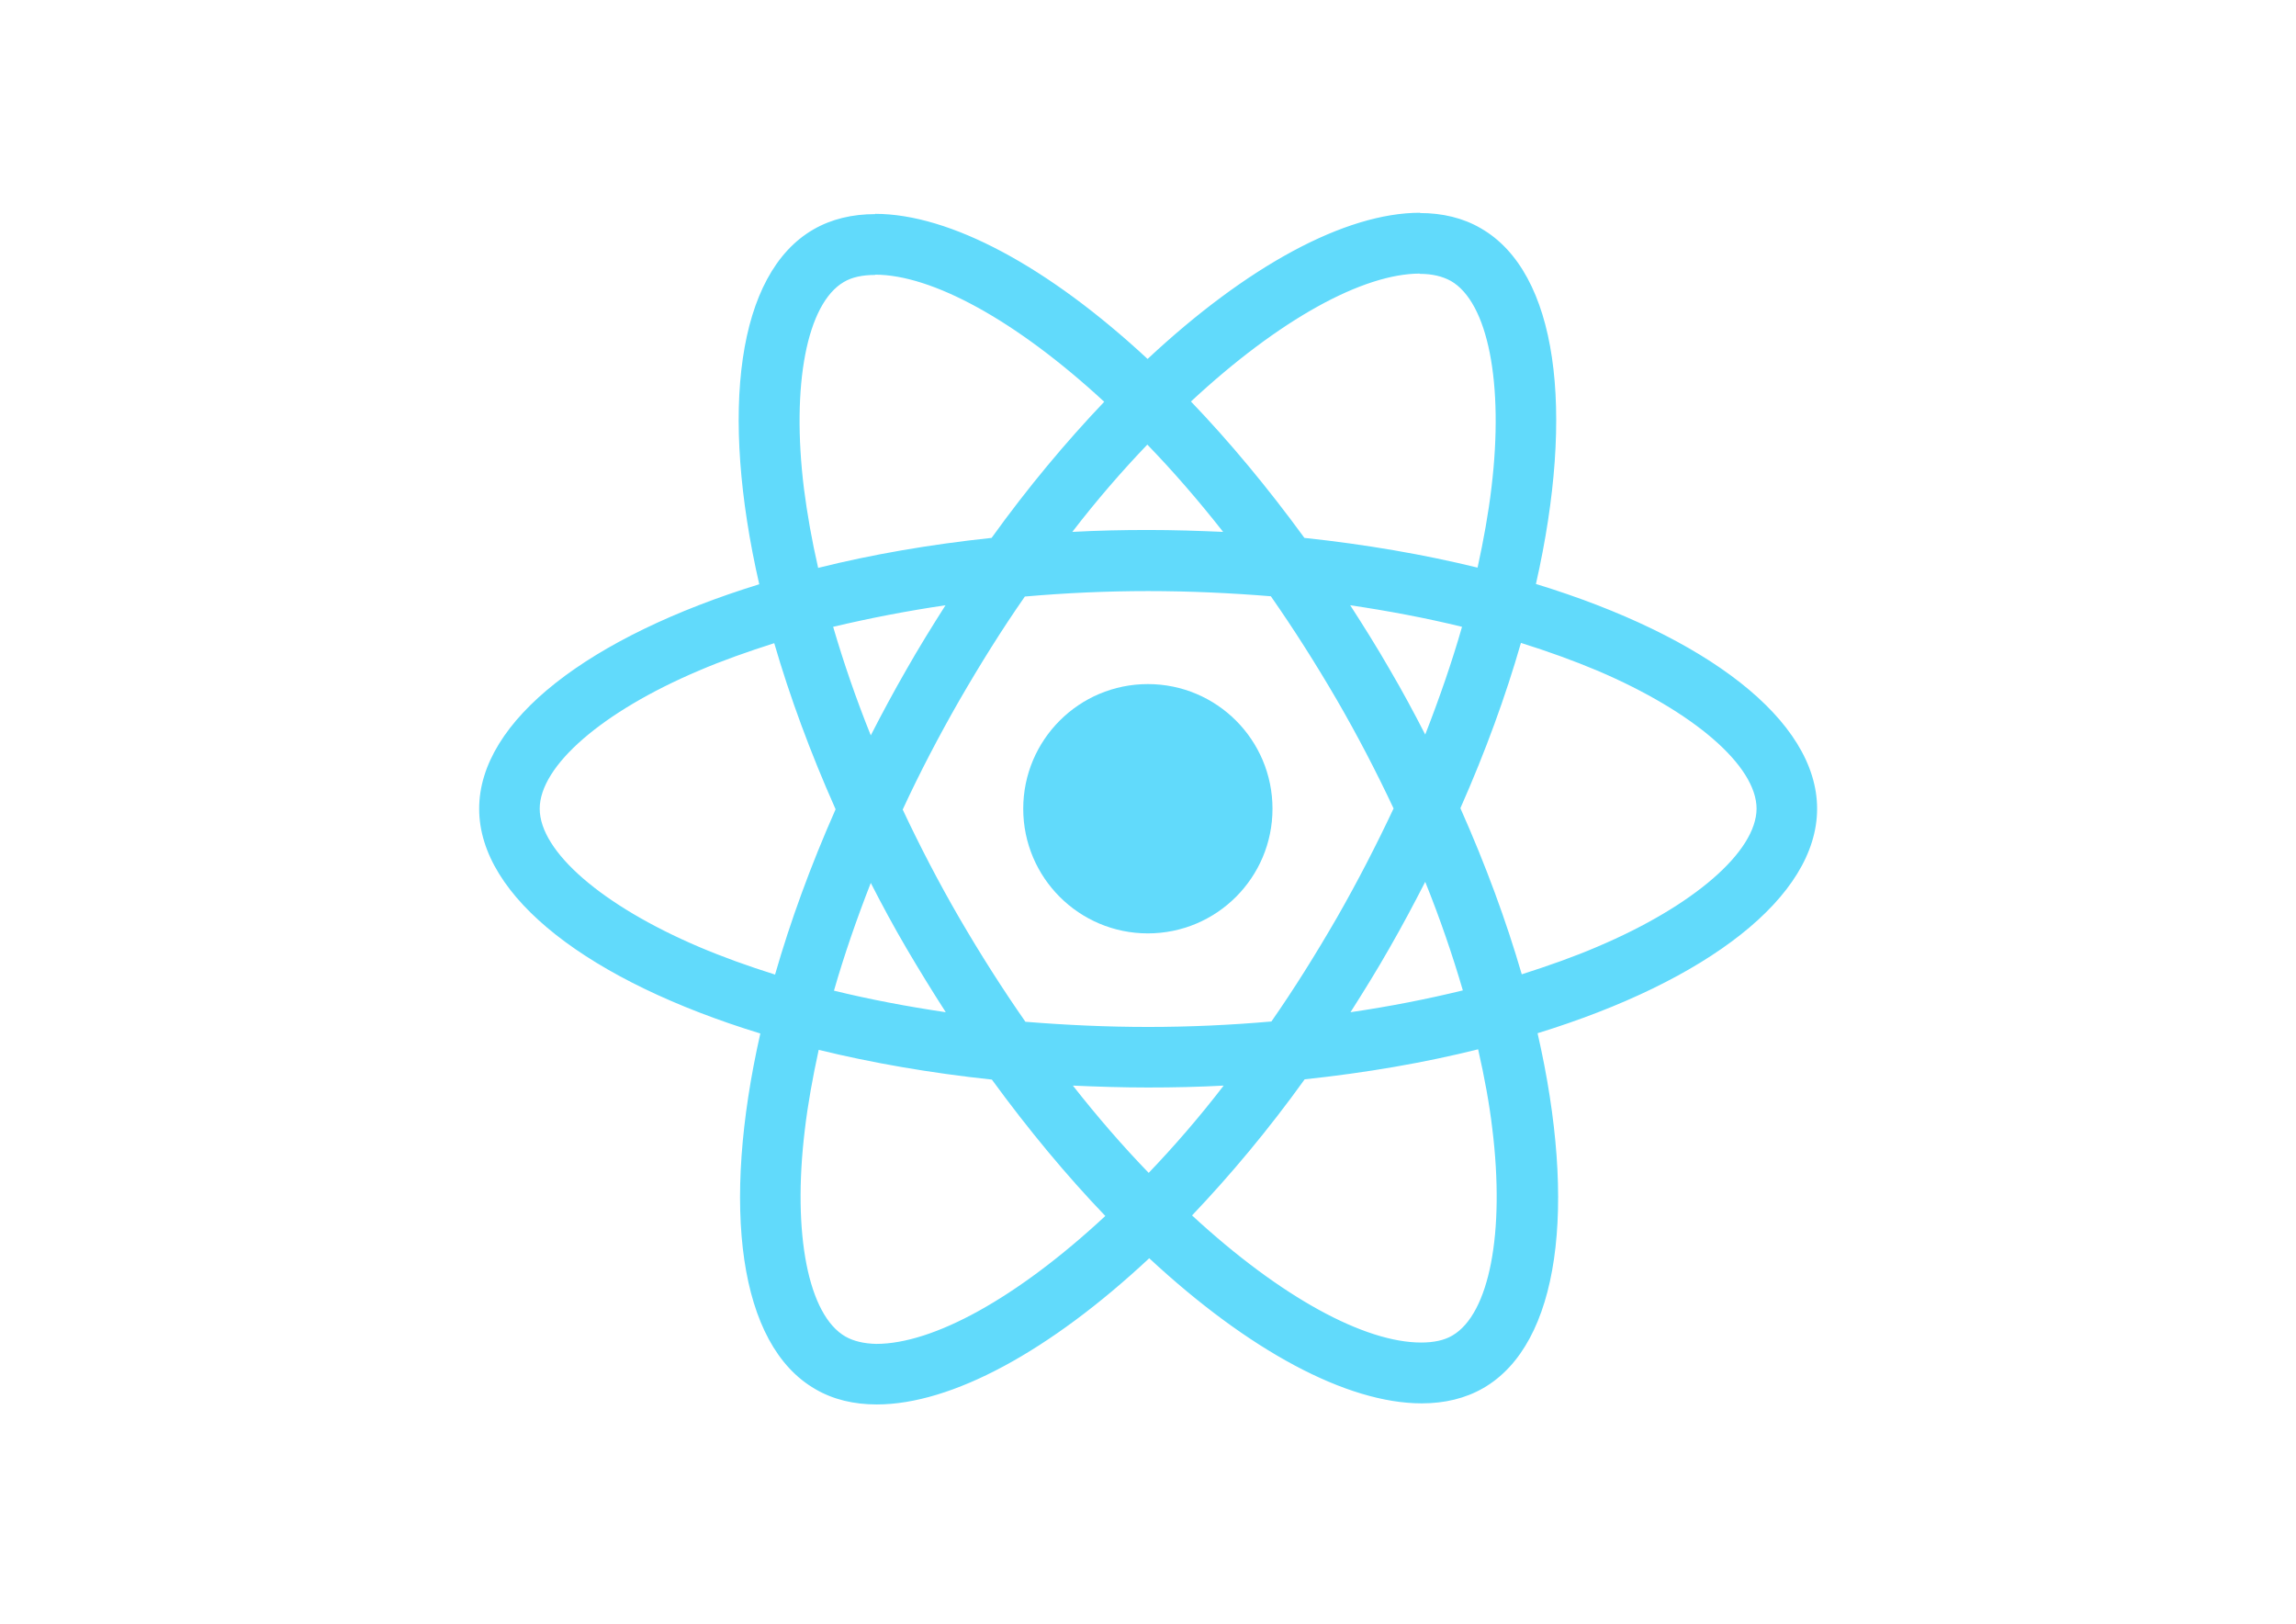
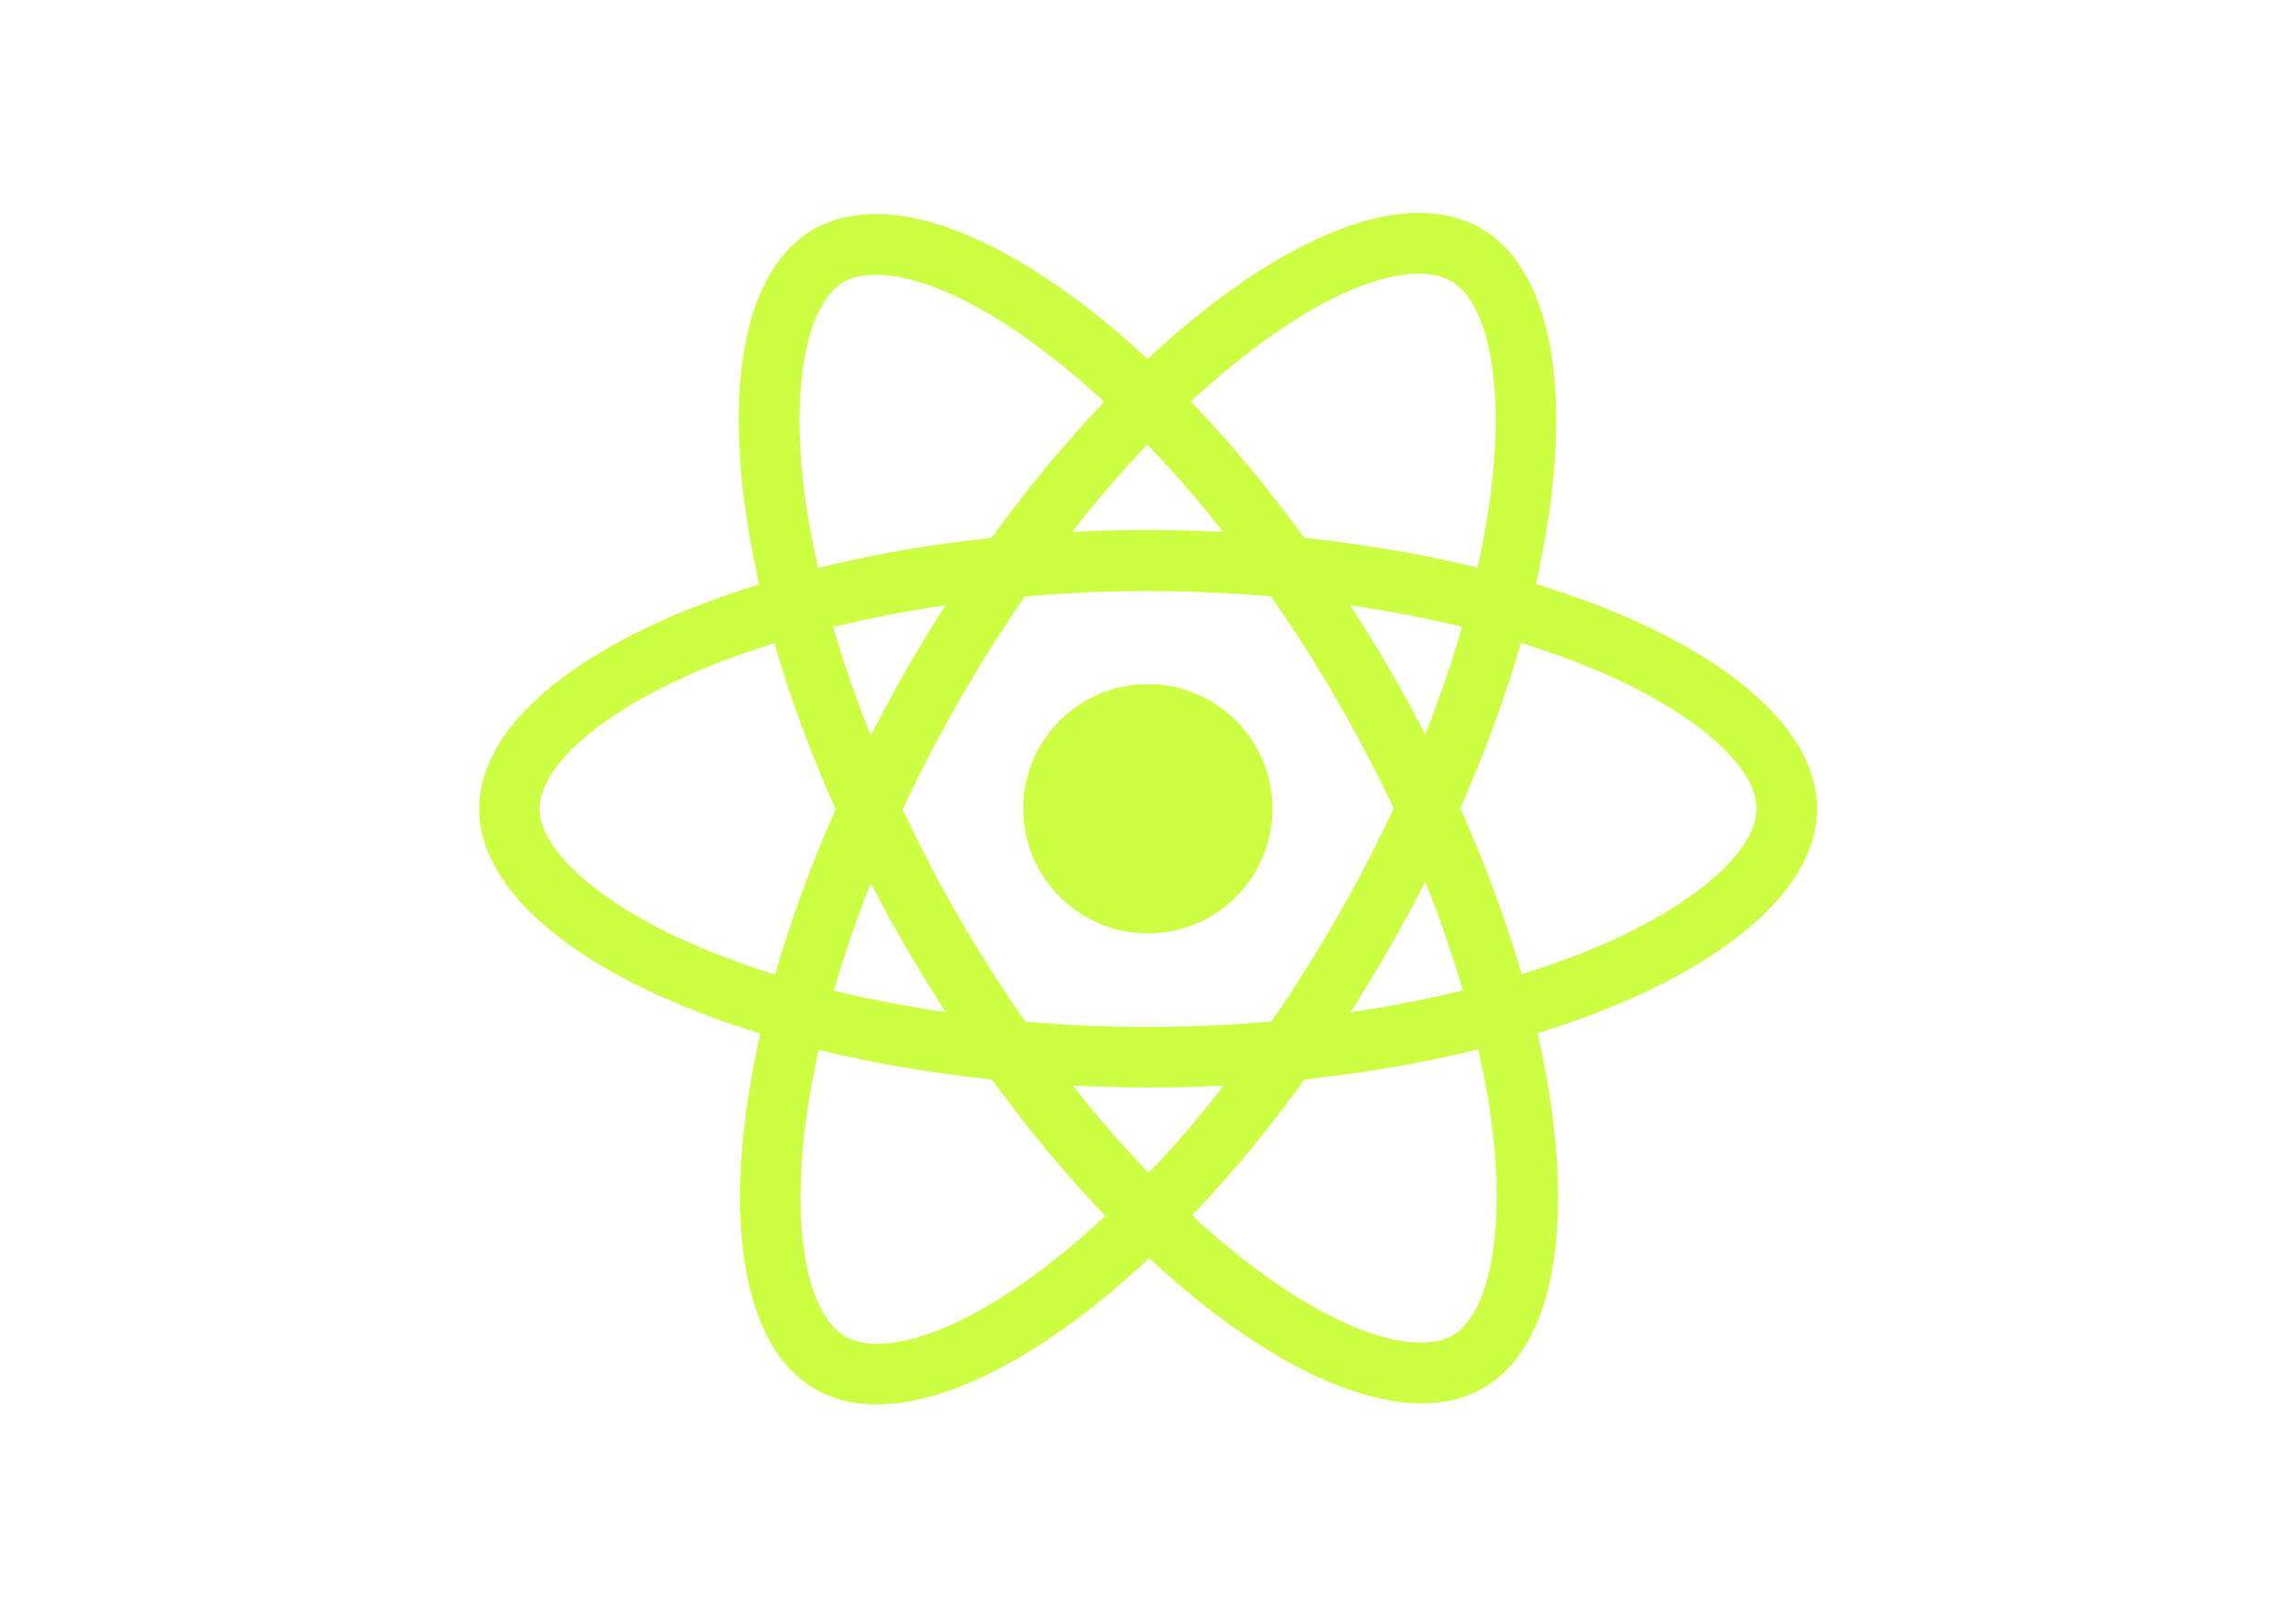
<svg xmlns="http://www.w3.org/2000/svg" viewBox="0 0 841.9 595.3">
-   <g fill="#61DAFB">
+   <g fill="#ccff44">
    <path d="M666.3 296.5c0-32.5-40.7-63.3-103.1-82.4 14.4-63.6 8-114.2-20.2-130.4-6.5-3.8-14.1-5.6-22.4-5.6v22.3c4.6 0 8.3.9 11.4 2.6 13.6 7.8 19.5 37.5 14.9 75.7-1.1 9.4-2.9 19.3-5.1 29.4-19.6-4.8-41-8.5-63.5-10.9-13.5-18.5-27.5-35.3-41.6-50 32.6-30.3 63.2-46.9 84-46.9V78c-27.5 0-63.5 19.6-99.9 53.6-36.4-33.8-72.4-53.2-99.9-53.2v22.3c20.7 0 51.4 16.5 84 46.6-14 14.7-28 31.4-41.3 49.9-22.6 2.4-44 6.1-63.6 11-2.3-10-4-19.7-5.2-29-4.7-38.2 1.1-67.9 14.6-75.8 3-1.8 6.9-2.6 11.5-2.6V78.5c-8.4 0-16 1.8-22.6 5.6-28.1 16.2-34.4 66.7-19.9 130.1-62.2 19.2-102.7 49.9-102.7 82.3 0 32.5 40.7 63.3 103.1 82.4-14.4 63.6-8 114.2 20.2 130.4 6.5 3.8 14.1 5.6 22.5 5.6 27.5 0 63.5-19.6 99.9-53.6 36.4 33.8 72.4 53.2 99.9 53.2 8.4 0 16-1.8 22.6-5.6 28.1-16.2 34.4-66.7 19.9-130.1 62-19.1 102.5-49.9 102.5-82.3zm-130.2-66.7c-3.7 12.9-8.3 26.2-13.5 39.5-4.1-8-8.4-16-13.1-24-4.6-8-9.5-15.8-14.4-23.4 14.2 2.1 27.9 4.7 41 7.9zm-45.8 106.5c-7.8 13.5-15.8 26.3-24.1 38.2-14.9 1.3-30 2-45.2 2-15.1 0-30.2-.7-45-1.9-8.3-11.9-16.4-24.6-24.2-38-7.6-13.1-14.5-26.4-20.8-39.8 6.2-13.4 13.2-26.8 20.7-39.9 7.8-13.5 15.8-26.3 24.1-38.2 14.9-1.3 30-2 45.2-2 15.1 0 30.2.7 45 1.9 8.3 11.9 16.4 24.6 24.2 38 7.6 13.1 14.5 26.4 20.8 39.8-6.3 13.4-13.2 26.8-20.7 39.9zm32.3-13c5.4 13.4 10 26.8 13.8 39.8-13.1 3.2-26.9 5.9-41.2 8 4.9-7.7 9.8-15.6 14.4-23.7 4.6-8 8.9-16.1 13-24.1zM421.2 430c-9.3-9.6-18.6-20.3-27.8-32 9 .4 18.2.7 27.5.7 9.4 0 18.7-.2 27.8-.7-9 11.7-18.3 22.4-27.5 32zm-74.4-58.9c-14.2-2.1-27.9-4.7-41-7.9 3.7-12.9 8.3-26.2 13.5-39.5 4.1 8 8.4 16 13.1 24 4.7 8 9.5 15.8 14.4 23.4zM420.7 163c9.3 9.6 18.6 20.3 27.8 32-9-.4-18.2-.7-27.5-.7-9.4 0-18.7.2-27.8.7 9-11.7 18.3-22.4 27.5-32zm-74 58.9c-4.9 7.7-9.8 15.6-14.4 23.7-4.6 8-8.9 16-13 24-5.4-13.4-10-26.8-13.8-39.8 13.1-3.1 26.9-5.8 41.2-7.9zm-90.5 125.2c-35.4-15.1-58.3-34.9-58.3-50.6 0-15.7 22.9-35.6 58.3-50.6 8.6-3.7 18-7 27.7-10.1 5.7 19.6 13.2 40 22.5 60.9-9.2 20.8-16.6 41.1-22.2 60.6-9.9-3.1-19.3-6.5-28-10.2zM310 490c-13.6-7.8-19.5-37.5-14.9-75.7 1.1-9.4 2.9-19.3 5.1-29.4 19.6 4.8 41 8.5 63.5 10.9 13.5 18.5 27.5 35.3 41.6 50-32.6 30.3-63.2 46.9-84 46.9-4.5-.1-8.3-1-11.3-2.7zm237.2-76.2c4.7 38.2-1.1 67.9-14.6 75.8-3 1.8-6.9 2.6-11.5 2.6-20.7 0-51.4-16.5-84-46.6 14-14.7 28-31.4 41.3-49.9 22.6-2.4 44-6.1 63.6-11 2.3 10.1 4.1 19.8 5.2 29.1zm38.5-66.7c-8.6 3.7-18 7-27.7 10.1-5.7-19.6-13.2-40-22.5-60.9 9.2-20.8 16.6-41.1 22.2-60.6 9.9 3.1 19.3 6.5 28.1 10.2 35.4 15.1 58.3 34.9 58.3 50.6-.1 15.7-23 35.6-58.4 50.6zM320.8 78.4z" />
    <circle cx="420.9" cy="296.5" r="45.7" />
    <path d="M520.5 78.1z" />
  </g>
</svg>
